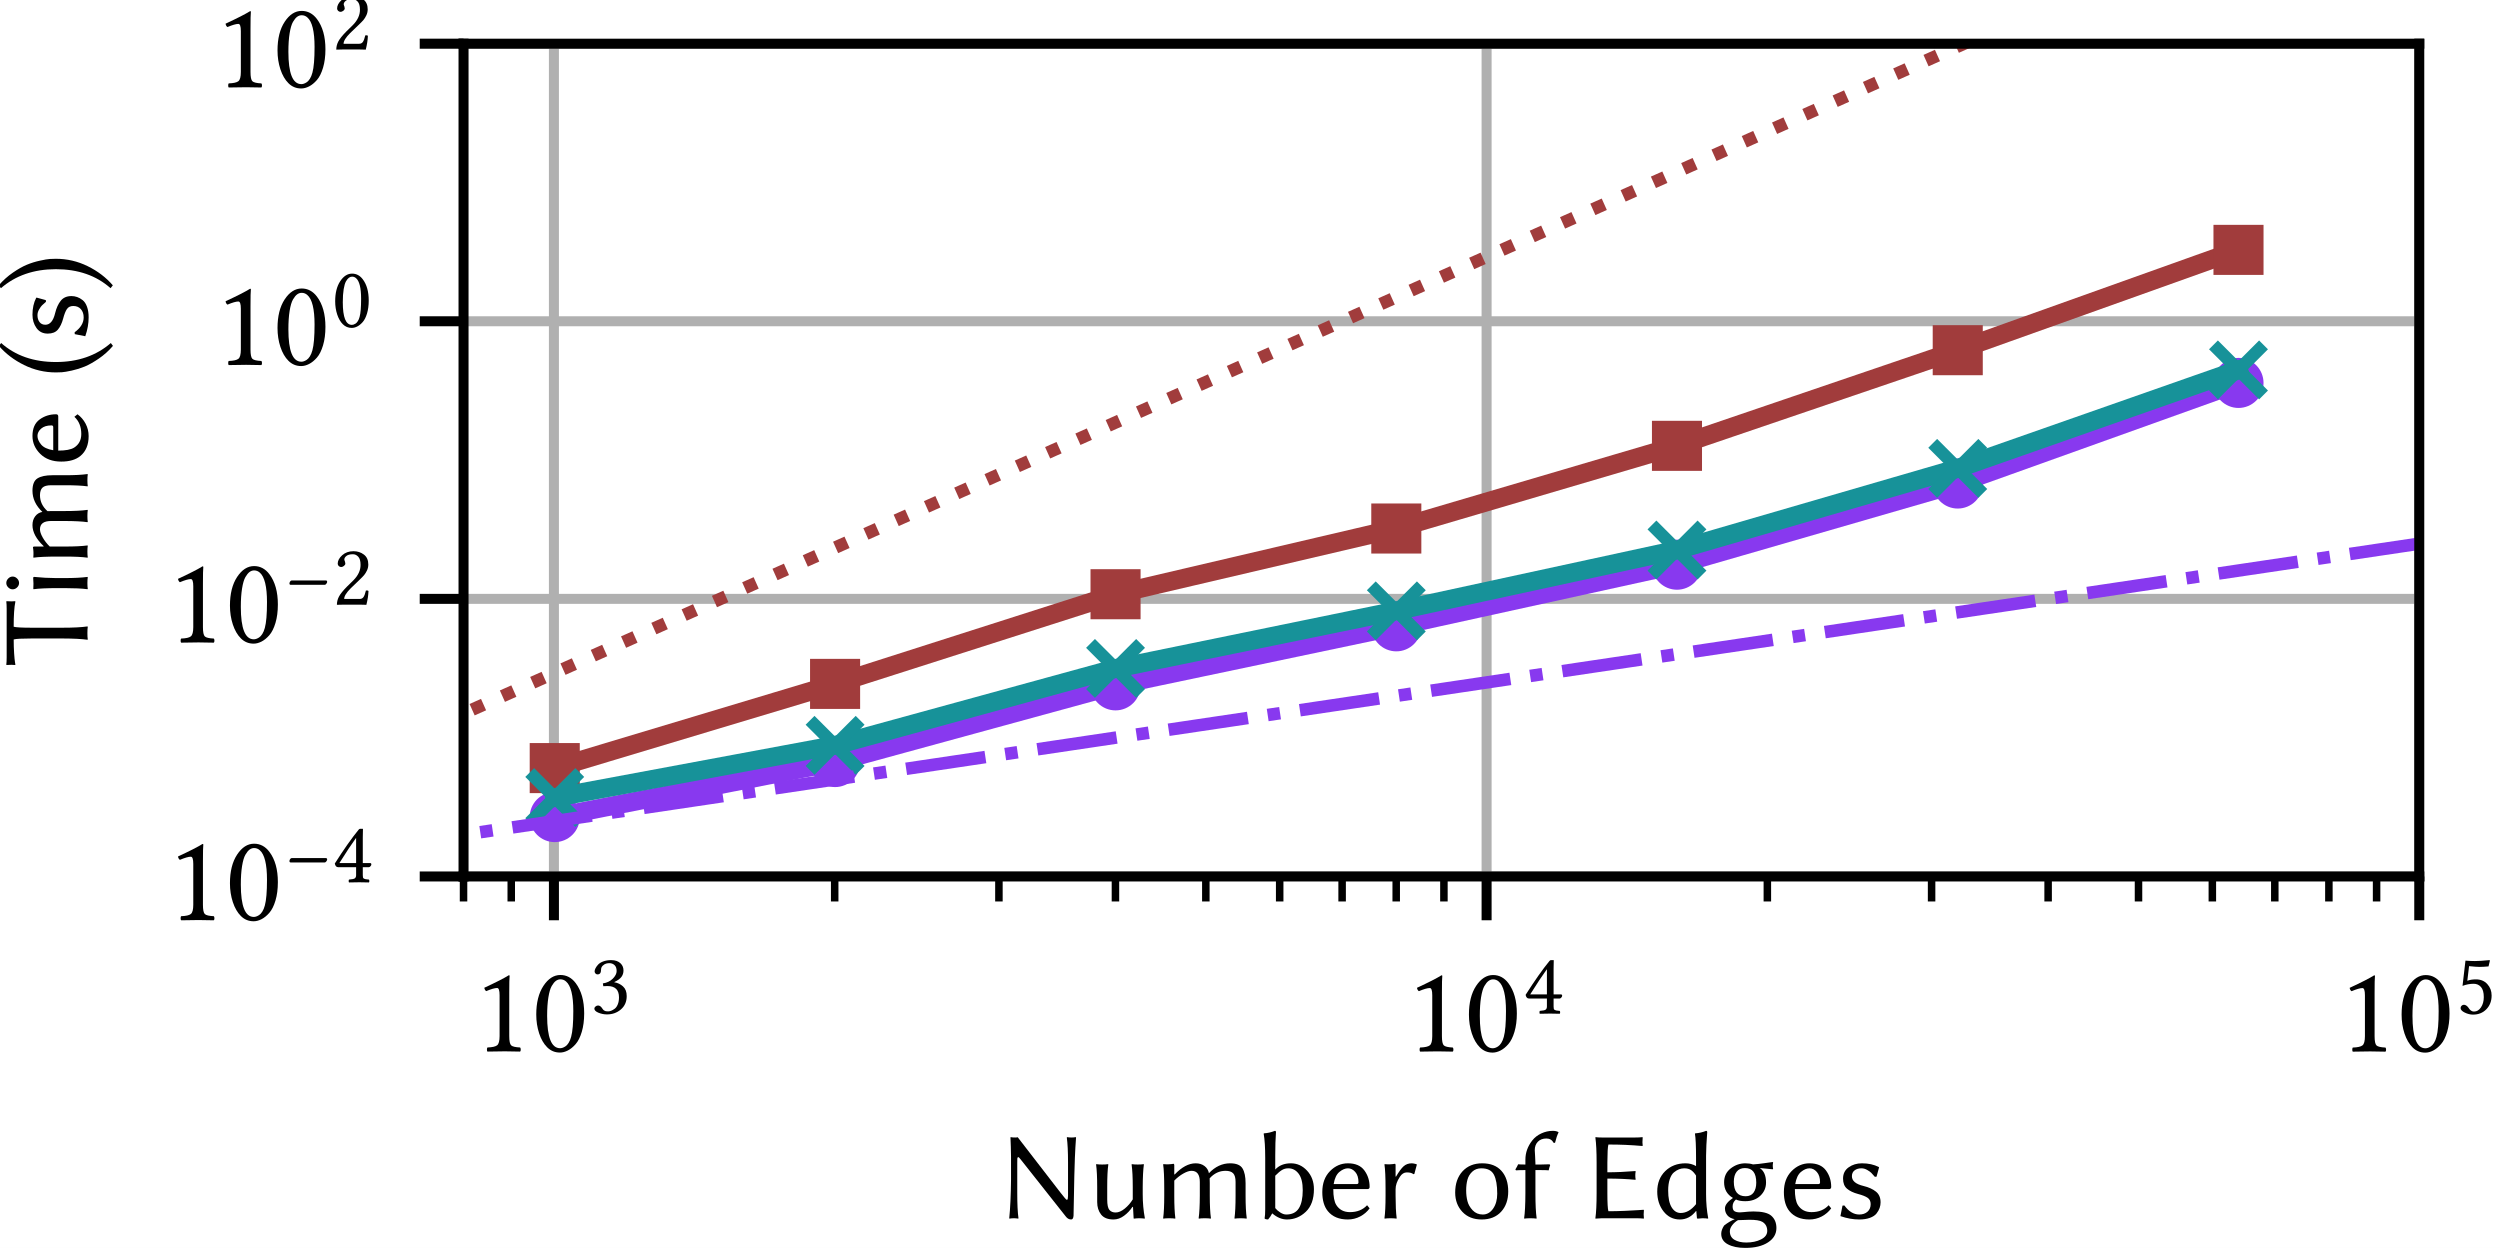
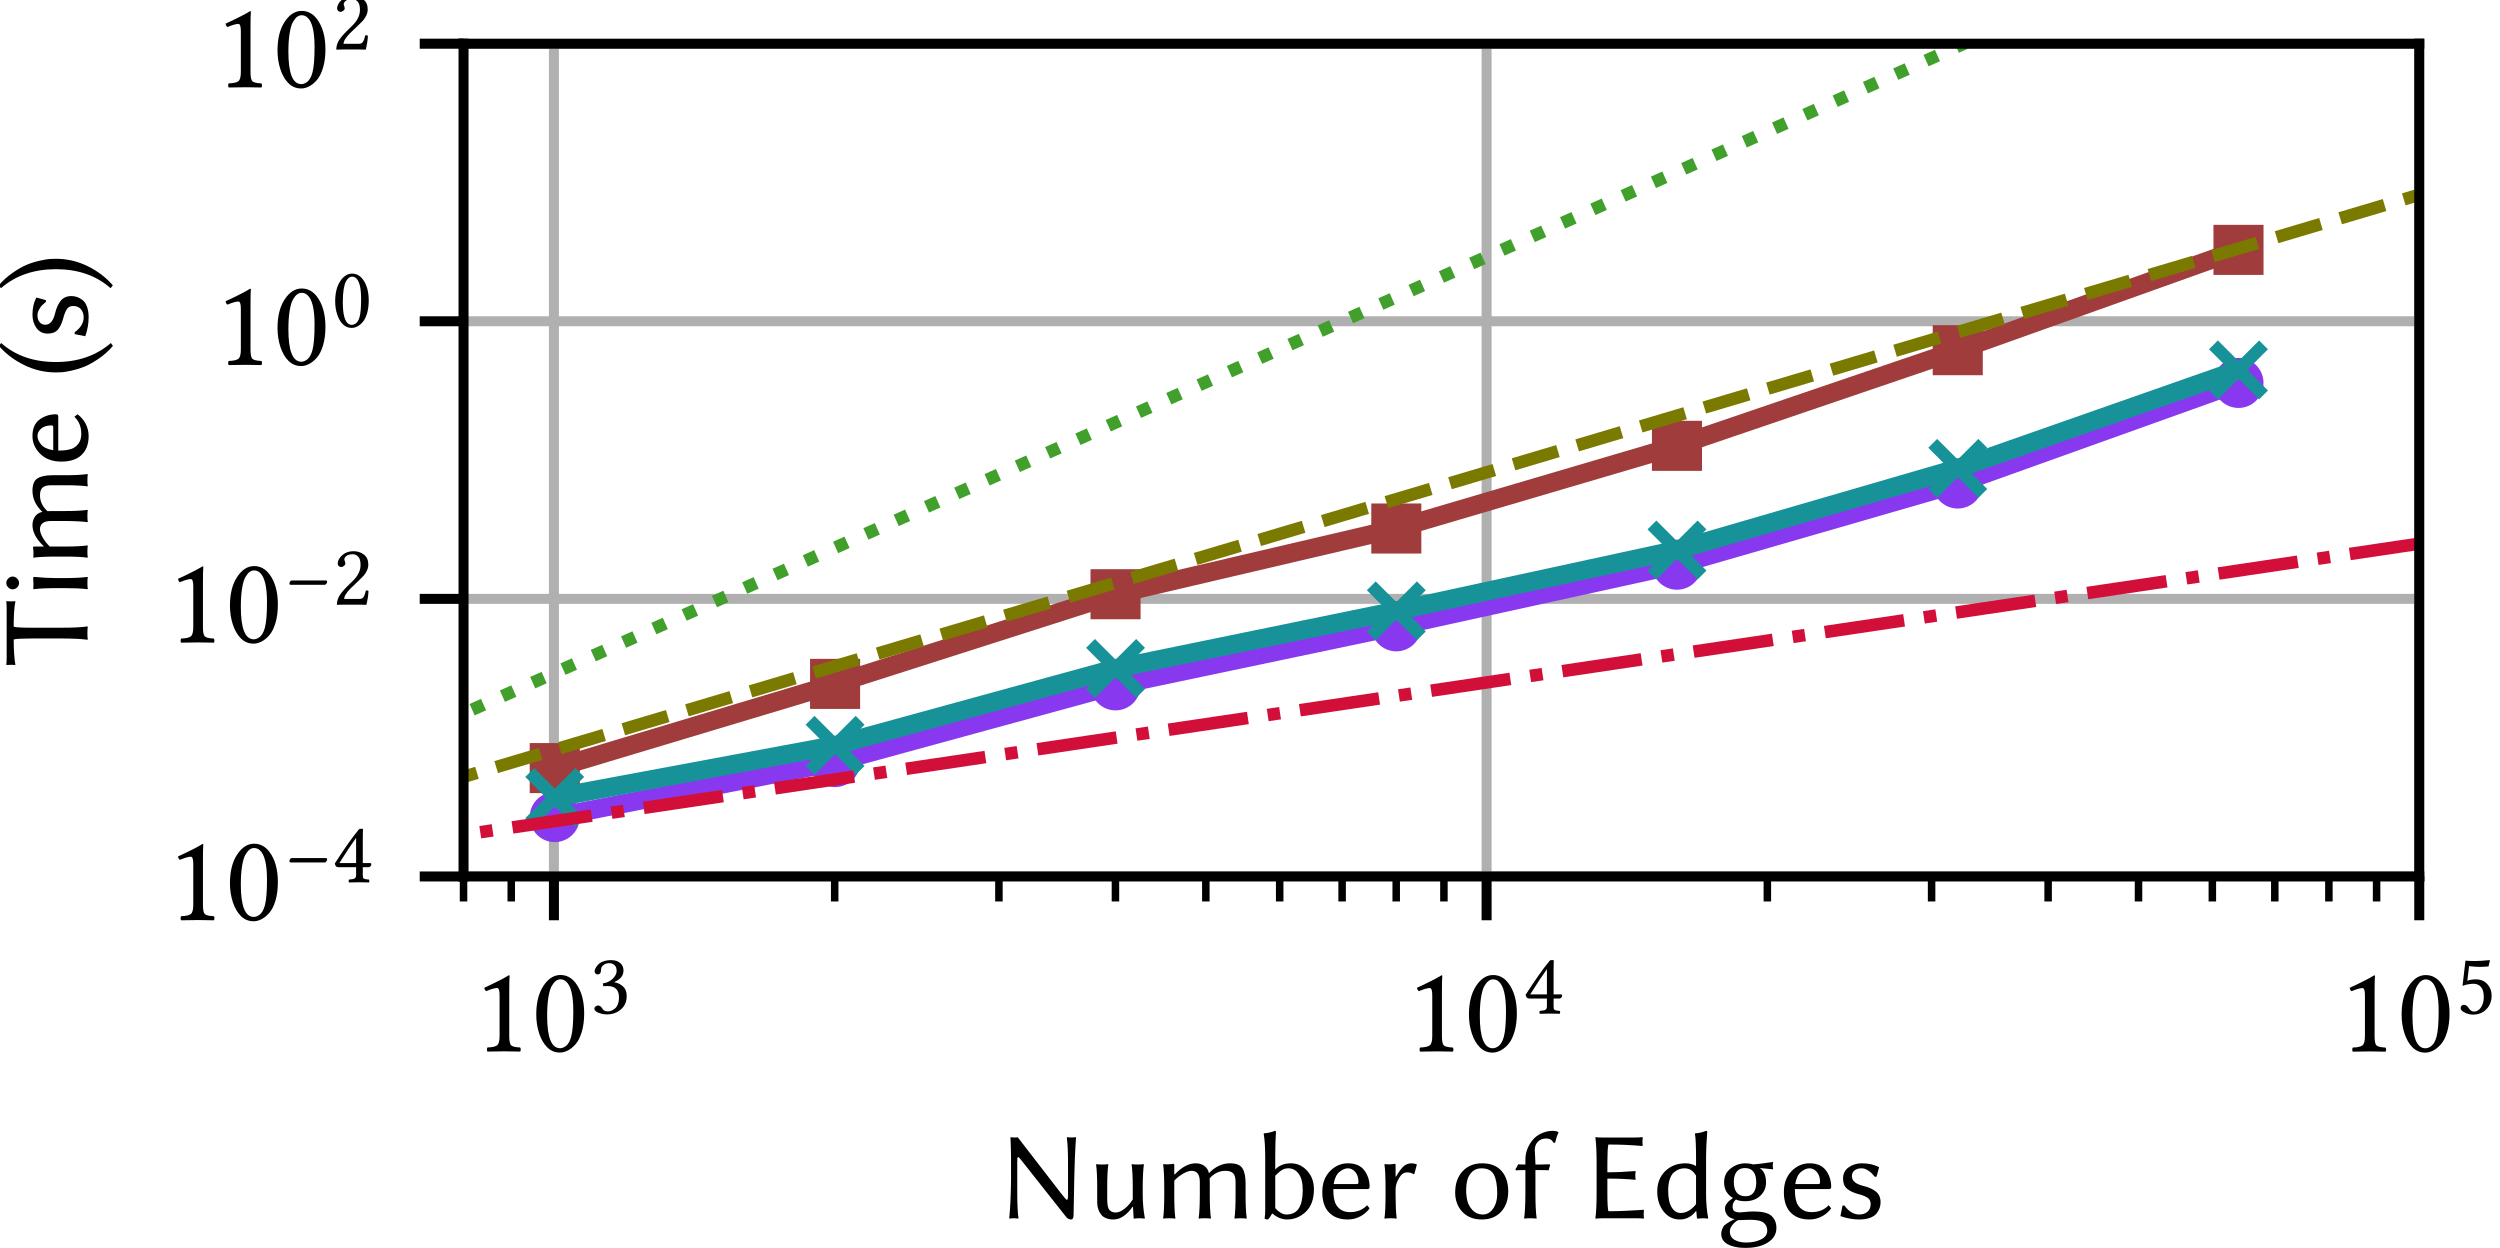
<svg xmlns="http://www.w3.org/2000/svg" xmlns:xlink="http://www.w3.org/1999/xlink" width="199.721pt" height="99.693pt" viewBox="0 0 199.721 99.693" version="1.1">
  <defs>
    <style type="text/css">*{stroke-linejoin: round; stroke-linecap: butt}</style>
  </defs>
  <g id="figure_1">
    <g id="patch_1">
      <path d="M 0 99.693  L 199.721 99.693  L 199.721 -0  L 0 -0  z " style="fill: #ffffff" />
    </g>
    <g id="axes_1">
      <g id="patch_2">
        <path d="M 37.031 70.019  L 193.271 70.019  L 193.271 3.491  L 37.031 3.491  z " style="fill: #ffffff" />
      </g>
      <g id="matplotlib.axis_1">
        <g id="xtick_1">
          <g id="line2d_1">
-             <path d="M 44.252 70.019  L 44.252 3.491  " clip-path="url(#p6efa85c8d4)" style="fill: none; stroke: #b0b0b0; stroke-width: 0.8; stroke-linecap: square" />
+             <path d="M 44.252 70.019  L 44.252 3.491  " clip-path="url(#pbf138e661d)" style="fill: none; stroke: #b0b0b0; stroke-width: 0.8; stroke-linecap: square" />
          </g>
          <g id="line2d_2">
            <defs>
-               <path id="m9a332eda7f" d="M 0 0  L 0 3.5  " style="stroke: #000000; stroke-width: 0.8" />
+               <path id="mbf36ff4383" d="M 0 0  L 0 3.5  " style="stroke: #000000; stroke-width: 0.8" />
            </defs>
            <g>
-               <use xlink:href="#m9a332eda7f" x="44.252" y="70.019" style="stroke: #000000; stroke-width: 0.8" />
+               <use xlink:href="#mbf36ff4383" x="44.252" y="70.019" style="stroke: #000000; stroke-width: 0.8" />
            </g>
          </g>
          <g id="text_1">
            <g transform="translate(37.80198 84.00222) scale(0.1 -0.1)">
              <defs>
                <path id="LinLibertine-31" d="M 1844 781  Q 1844 397 1942 305  Q 2041 213 2400 197  Q 2431 166 2431 89  Q 2431 13 2400 -13  Q 1759 0 1619 0  Q 1356 0 728 -13  Q 703 13 703 89  Q 703 166 728 197  Q 1100 209 1225 309  Q 1350 409 1350 781  L 1350 2869  Q 1350 3241 1222 3238  Q 1050 3238 666 3078  Q 588 3128 569 3250  Q 1466 3666 1825 3891  Q 1863 3891 1863 3859  Q 1844 3713 1844 3003  L 1844 781  z " transform="scale(0.015625)" />
                <path id="LinLibertine-30" d="M 1484 3681  Q 1363 3681 1255 3603  Q 1147 3525 1040 3340  Q 934 3156 870 2762  Q 806 2369 806 1813  Q 806 163 1466 159  Q 1522 159 1586 178  Q 1650 197 1737 251  Q 1825 306 1904 431  Q 1984 556 2034 744  Q 2144 1141 2144 2059  Q 2144 3256 1772 3572  Q 1650 3681 1484 3681  z M 1459 -63  Q 1078 -63 809 206  Q 547 466 398 916  Q 250 1366 250 1881  Q 250 2791 617 3347  Q 984 3903 1484 3903  Q 1953 3903 2266 3488  Q 2700 2913 2700 1941  Q 2700 1409 2578 998  Q 2456 588 2262 367  Q 2069 147 1862 42  Q 1656 -63 1459 -63  z " transform="scale(0.015625)" />
                <path id="LinLibertine-33" d="M 1375 3681  Q 1259 3681 1139 3648  Q 1019 3616 894 3497  Q 769 3378 769 3194  Q 769 2863 519 2859  Q 416 2859 358 2931  Q 300 3003 300 3078  Q 300 3175 361 3300  Q 422 3425 550 3569  Q 678 3713 931 3808  Q 1184 3903 1509 3903  Q 1963 3903 2209 3653  Q 2409 3450 2409 3147  Q 2409 2878 2259 2676  Q 2109 2475 1734 2297  L 1741 2284  Q 2100 2228 2372 1984  Q 2644 1741 2644 1275  Q 2644 666 2220 301  Q 1797 -63 1203 -63  Q 884 -63 582 60  Q 281 184 281 366  Q 281 444 367 516  Q 453 588 550 588  Q 703 588 825 422  Q 831 416 854 381  Q 878 347 887 333  Q 897 319 919 291  Q 941 263 959 250  Q 978 238 1014 214  Q 1050 191 1087 181  Q 1125 172 1176 165  Q 1228 159 1288 159  Q 1391 159 1508 204  Q 1625 250 1762 348  Q 1900 447 1990 665  Q 2081 884 2081 1184  Q 2081 2009 1241 2009  Q 1044 2009 934 1997  L 903 2203  Q 1347 2266 1628 2548  Q 1909 2831 1909 3103  Q 1909 3394 1756 3537  Q 1603 3681 1375 3681  z " transform="scale(0.015625)" />
              </defs>
              <use xlink:href="#LinLibertine-31" transform="translate(0 0.134375)" />
              <use xlink:href="#LinLibertine-30" transform="translate(46.48438 0.134375)" />
              <use xlink:href="#LinLibertine-33" transform="translate(93.72316 30.31094) scale(0.7)" />
            </g>
          </g>
        </g>
        <g id="xtick_2">
          <g id="line2d_3">
-             <path d="M 118.762 70.019  L 118.762 3.491  " clip-path="url(#p6efa85c8d4)" style="fill: none; stroke: #b0b0b0; stroke-width: 0.8; stroke-linecap: square" />
+             <path d="M 118.762 70.019  L 118.762 3.491  " clip-path="url(#pbf138e661d)" style="fill: none; stroke: #b0b0b0; stroke-width: 0.8; stroke-linecap: square" />
          </g>
          <g id="line2d_4">
            <g>
-               <use xlink:href="#m9a332eda7f" x="118.762" y="70.019" style="stroke: #000000; stroke-width: 0.8" />
+               <use xlink:href="#mbf36ff4383" x="118.762" y="70.019" style="stroke: #000000; stroke-width: 0.8" />
            </g>
          </g>
          <g id="text_2">
            <g transform="translate(112.3116 84.00222) scale(0.1 -0.1)">
              <defs>
                <path id="LinLibertine-34" d="M 1734 3244  Q 1247 2578 513 1403  L 1734 1403  L 1734 3244  z M 2753 1403  Q 2850 1403 2847 1300  Q 2847 1244 2786 1172  Q 2725 1100 2663 1100  L 2222 1100  L 2222 513  Q 2222 409 2237 348  Q 2253 288 2320 259  Q 2388 231 2425 225  Q 2463 219 2603 203  Q 2647 197 2669 197  Q 2700 166 2700 89  Q 2700 13 2669 -13  Q 2259 0 1972 0  Q 1625 0 1216 -13  Q 1191 13 1191 89  Q 1191 166 1216 197  Q 1559 222 1644 291  Q 1734 363 1734 513  L 1734 1100  L 428 1100  Q 231 1100 178 1369  Q 1169 2925 1913 3834  Q 1969 3906 2016 3903  L 2222 3903  L 2234 3891  Q 2222 3834 2222 3272  L 2222 1403  L 2753 1403  z " transform="scale(0.015625)" />
              </defs>
              <use xlink:href="#LinLibertine-31" transform="translate(0 0.101562)" />
              <use xlink:href="#LinLibertine-30" transform="translate(46.48438 0.101562)" />
              <use xlink:href="#LinLibertine-34" transform="translate(93.72316 30.27812) scale(0.7)" />
            </g>
          </g>
        </g>
        <g id="xtick_3">
          <g id="line2d_5">
-             <path d="M 193.271 70.019  L 193.271 3.491  " clip-path="url(#p6efa85c8d4)" style="fill: none; stroke: #b0b0b0; stroke-width: 0.8; stroke-linecap: square" />
+             <path d="M 193.271 70.019  L 193.271 3.491  " clip-path="url(#pbf138e661d)" style="fill: none; stroke: #b0b0b0; stroke-width: 0.8; stroke-linecap: square" />
          </g>
          <g id="line2d_6">
            <g>
-               <use xlink:href="#m9a332eda7f" x="193.271" y="70.019" style="stroke: #000000; stroke-width: 0.8" />
+               <use xlink:href="#mbf36ff4383" x="193.271" y="70.019" style="stroke: #000000; stroke-width: 0.8" />
            </g>
          </g>
          <g id="text_3">
            <g transform="translate(186.8212 84.00222) scale(0.1 -0.1)">
              <defs>
                <path id="LinLibertine-35" d="M 2041 1209  Q 2041 1709 1836 1945  Q 1631 2181 1300 2181  Q 897 2181 488 2028  L 703 3872  Q 1075 3841 1394 3841  Q 1778 3841 2444 3909  L 2491 3884  L 2388 3450  Q 1997 3413 1716 3413  Q 1497 3413 966 3469  L 838 2400  Q 1100 2503 1466 2503  Q 1984 2503 2298 2158  Q 2613 1813 2613 1325  Q 2613 716 2231 322  Q 1850 -72 1253 -72  Q 959 -72 653 76  Q 347 225 347 409  Q 347 506 420 576  Q 494 647 588 647  Q 759 647 916 441  Q 922 428 953 387  Q 984 347 998 326  Q 1013 306 1044 275  Q 1075 244 1100 228  Q 1125 213 1164 189  Q 1203 166 1245 159  Q 1288 153 1338 153  Q 1631 153 1836 458  Q 2041 763 2041 1209  z " transform="scale(0.015625)" />
              </defs>
              <use xlink:href="#LinLibertine-31" transform="translate(0 0.06875)" />
              <use xlink:href="#LinLibertine-30" transform="translate(46.48438 0.06875)" />
              <use xlink:href="#LinLibertine-35" transform="translate(93.72316 30.24531) scale(0.7)" />
            </g>
          </g>
        </g>
        <g id="xtick_4">
          <g id="line2d_7">
            <defs>
-               <path id="ma0ff6c0299" d="M 0 0  L 0 2  " style="stroke: #000000; stroke-width: 0.6" />
+               <path id="me24e969725" d="M 0 0  L 0 2  " style="stroke: #000000; stroke-width: 0.6" />
            </defs>
            <g>
-               <use xlink:href="#ma0ff6c0299" x="37.031" y="70.019" style="stroke: #000000; stroke-width: 0.6" />
+               <use xlink:href="#me24e969725" x="37.031" y="70.019" style="stroke: #000000; stroke-width: 0.6" />
            </g>
          </g>
        </g>
        <g id="xtick_5">
          <g id="line2d_8">
            <g>
-               <use xlink:href="#ma0ff6c0299" x="40.843" y="70.019" style="stroke: #000000; stroke-width: 0.6" />
+               <use xlink:href="#me24e969725" x="40.843" y="70.019" style="stroke: #000000; stroke-width: 0.6" />
            </g>
          </g>
        </g>
        <g id="xtick_6">
          <g id="line2d_9">
            <g>
-               <use xlink:href="#ma0ff6c0299" x="66.682" y="70.019" style="stroke: #000000; stroke-width: 0.6" />
+               <use xlink:href="#me24e969725" x="66.682" y="70.019" style="stroke: #000000; stroke-width: 0.6" />
            </g>
          </g>
        </g>
        <g id="xtick_7">
          <g id="line2d_10">
            <g>
-               <use xlink:href="#ma0ff6c0299" x="79.802" y="70.019" style="stroke: #000000; stroke-width: 0.6" />
+               <use xlink:href="#me24e969725" x="79.802" y="70.019" style="stroke: #000000; stroke-width: 0.6" />
            </g>
          </g>
        </g>
        <g id="xtick_8">
          <g id="line2d_11">
            <g>
-               <use xlink:href="#ma0ff6c0299" x="89.111" y="70.019" style="stroke: #000000; stroke-width: 0.6" />
+               <use xlink:href="#me24e969725" x="89.111" y="70.019" style="stroke: #000000; stroke-width: 0.6" />
            </g>
          </g>
        </g>
        <g id="xtick_9">
          <g id="line2d_12">
            <g>
-               <use xlink:href="#ma0ff6c0299" x="96.332" y="70.019" style="stroke: #000000; stroke-width: 0.6" />
+               <use xlink:href="#me24e969725" x="96.332" y="70.019" style="stroke: #000000; stroke-width: 0.6" />
            </g>
          </g>
        </g>
        <g id="xtick_10">
          <g id="line2d_13">
            <g>
-               <use xlink:href="#ma0ff6c0299" x="102.232" y="70.019" style="stroke: #000000; stroke-width: 0.6" />
+               <use xlink:href="#me24e969725" x="102.232" y="70.019" style="stroke: #000000; stroke-width: 0.6" />
            </g>
          </g>
        </g>
        <g id="xtick_11">
          <g id="line2d_14">
            <g>
-               <use xlink:href="#ma0ff6c0299" x="107.22" y="70.019" style="stroke: #000000; stroke-width: 0.6" />
+               <use xlink:href="#me24e969725" x="107.22" y="70.019" style="stroke: #000000; stroke-width: 0.6" />
            </g>
          </g>
        </g>
        <g id="xtick_12">
          <g id="line2d_15">
            <g>
-               <use xlink:href="#ma0ff6c0299" x="111.541" y="70.019" style="stroke: #000000; stroke-width: 0.6" />
+               <use xlink:href="#me24e969725" x="111.541" y="70.019" style="stroke: #000000; stroke-width: 0.6" />
            </g>
          </g>
        </g>
        <g id="xtick_13">
          <g id="line2d_16">
            <g>
-               <use xlink:href="#ma0ff6c0299" x="115.352" y="70.019" style="stroke: #000000; stroke-width: 0.6" />
+               <use xlink:href="#me24e969725" x="115.352" y="70.019" style="stroke: #000000; stroke-width: 0.6" />
            </g>
          </g>
        </g>
        <g id="xtick_14">
          <g id="line2d_17">
            <g>
-               <use xlink:href="#ma0ff6c0299" x="141.191" y="70.019" style="stroke: #000000; stroke-width: 0.6" />
+               <use xlink:href="#me24e969725" x="141.191" y="70.019" style="stroke: #000000; stroke-width: 0.6" />
            </g>
          </g>
        </g>
        <g id="xtick_15">
          <g id="line2d_18">
            <g>
-               <use xlink:href="#ma0ff6c0299" x="154.312" y="70.019" style="stroke: #000000; stroke-width: 0.6" />
+               <use xlink:href="#me24e969725" x="154.312" y="70.019" style="stroke: #000000; stroke-width: 0.6" />
            </g>
          </g>
        </g>
        <g id="xtick_16">
          <g id="line2d_19">
            <g>
-               <use xlink:href="#ma0ff6c0299" x="163.621" y="70.019" style="stroke: #000000; stroke-width: 0.6" />
+               <use xlink:href="#me24e969725" x="163.621" y="70.019" style="stroke: #000000; stroke-width: 0.6" />
            </g>
          </g>
        </g>
        <g id="xtick_17">
          <g id="line2d_20">
            <g>
-               <use xlink:href="#ma0ff6c0299" x="170.842" y="70.019" style="stroke: #000000; stroke-width: 0.6" />
+               <use xlink:href="#me24e969725" x="170.842" y="70.019" style="stroke: #000000; stroke-width: 0.6" />
            </g>
          </g>
        </g>
        <g id="xtick_18">
          <g id="line2d_21">
            <g>
-               <use xlink:href="#ma0ff6c0299" x="176.741" y="70.019" style="stroke: #000000; stroke-width: 0.6" />
+               <use xlink:href="#me24e969725" x="176.741" y="70.019" style="stroke: #000000; stroke-width: 0.6" />
            </g>
          </g>
        </g>
        <g id="xtick_19">
          <g id="line2d_22">
            <g>
-               <use xlink:href="#ma0ff6c0299" x="181.73" y="70.019" style="stroke: #000000; stroke-width: 0.6" />
+               <use xlink:href="#me24e969725" x="181.73" y="70.019" style="stroke: #000000; stroke-width: 0.6" />
            </g>
          </g>
        </g>
        <g id="xtick_20">
          <g id="line2d_23">
            <g>
-               <use xlink:href="#ma0ff6c0299" x="186.051" y="70.019" style="stroke: #000000; stroke-width: 0.6" />
+               <use xlink:href="#me24e969725" x="186.051" y="70.019" style="stroke: #000000; stroke-width: 0.6" />
            </g>
          </g>
        </g>
        <g id="xtick_21">
          <g id="line2d_24">
            <g>
-               <use xlink:href="#ma0ff6c0299" x="189.862" y="70.019" style="stroke: #000000; stroke-width: 0.6" />
+               <use xlink:href="#me24e969725" x="189.862" y="70.019" style="stroke: #000000; stroke-width: 0.6" />
            </g>
          </g>
        </g>
        <g id="text_4">
          <g transform="translate(79.645 97.32409) scale(0.1 -0.1)">
            <defs>
              <path id="LinBiolinum-4e" d="M 691 4128  L 703 4147  Q 753 4128 972 4128  Q 972 4128 1063 4141  L 3256 1300  Q 3513 969 3559 947  Q 3606 925 3622 1006  Q 3631 1053 3634 1141  L 3634 2847  Q 3634 3672 3572 4128  L 3584 4147  Q 3700 4128 3808 4128  Q 3916 4128 4031 4147  L 4044 4128  Q 4006 3628 3984 3081  Q 3963 2534 3956 2173  Q 3950 1813 3936 1147  Q 3922 481 3916 134  Q 3903 -63 3794 -63  Q 3634 -63 3519 91  L 1288 2913  Q 1191 3041 1145 3089  Q 1100 3138 1072 3120  Q 1044 3103 1041 3039  Q 1038 2975 1038 2809  L 1038 1281  Q 1038 456 1100 0  L 1088 -19  Q 972 0 864 0  Q 756 0 641 -19  L 628 0  Q 706 744 720 1991  Q 734 3238 691 4128  z " transform="scale(0.015625)" />
              <path id="LinBiolinum-75" d="M 2338 588  Q 2159 313 1901 125  Q 1644 -63 1369 -63  Q 928 -63 729 192  Q 531 447 531 825  L 531 1594  Q 531 2338 475 2747  L 488 2766  Q 603 2747 787 2747  Q 972 2747 1088 2766  L 1100 2747  Q 1044 2363 1044 1594  L 1044 959  Q 1044 556 1156 425  Q 1269 294 1472 294  Q 1697 294 1942 495  Q 2188 697 2350 966  L 2350 1594  Q 2350 2322 2291 2747  L 2303 2766  Q 2419 2747 2605 2747  Q 2791 2747 2906 2766  L 2919 2747  Q 2863 2363 2859 1594  L 2859 1228  Q 2859 581 2969 0  L 2956 -19  Q 2828 0 2672 0  Q 2566 0 2419 -19  Q 2394 -19 2394 0  L 2363 569  L 2338 588  z " transform="scale(0.015625)" />
              <path id="LinBiolinum-6d" d="M 1038 2253  L 1056 2234  Q 1600 2809 2131 2809  Q 2400 2809 2583 2671  Q 2766 2534 2809 2303  Q 3291 2809 3891 2809  Q 4366 2809 4525 2550  Q 4684 2291 4684 1791  L 4684 1153  Q 4684 409 4744 0  L 4728 -19  Q 4613 0 4428 0  Q 4244 0 4128 -19  L 4116 0  Q 4172 391 4172 1153  L 4172 1856  Q 4172 2169 4050 2297  Q 3928 2425 3659 2425  Q 3191 2425 2847 2041  Q 2853 1963 2853 1797  L 2853 1153  Q 2853 409 2913 0  L 2900 -19  Q 2784 0 2598 0  Q 2413 0 2297 -19  L 2284 0  Q 2341 391 2344 1153  L 2344 1856  Q 2344 2425 1919 2425  Q 1747 2425 1503 2287  Q 1259 2150 1038 1925  L 1038 1153  Q 1038 409 1094 0  L 1081 -19  Q 966 0 780 0  Q 594 0 481 -19  L 469 0  Q 525 391 525 1153  L 525 1503  Q 525 2388 469 2747  L 481 2766  Q 763 2741 997 2784  Q 1034 2784 1038 2719  L 1038 2253  z " transform="scale(0.015625)" />
              <path id="LinBiolinum-62" d="M 1038 519  Q 1141 391 1300 291  Q 1459 191 1600 191  Q 2041 191 2242 505  Q 2444 819 2444 1434  Q 2444 1997 2236 2275  Q 2028 2553 1709 2553  Q 1525 2553 1383 2467  Q 1241 2381 1038 2175  L 1038 519  z M 1038 3200  L 1038 2491  Q 1331 2809 1838 2809  Q 2319 2809 2667 2431  Q 3016 2053 3016 1484  Q 3016 728 2602 332  Q 2188 -63 1638 -63  Q 1247 -63 884 250  Q 781 59 672 -63  Q 544 -63 494 -13  Q 525 153 525 469  L 525 3084  Q 525 3891 447 4319  L 459 4341  Q 747 4359 1019 4469  Q 1075 4469 1075 4403  Q 1038 3903 1038 3200  z " transform="scale(0.015625)" />
              <path id="LinBiolinum-65" d="M 800 1747  L 1978 1747  Q 2069 1747 2069 1838  Q 2069 2178 1905 2365  Q 1741 2553 1530 2553  Q 1319 2553 1095 2370  Q 872 2188 800 1747  z M 2509 666  L 2638 506  Q 2453 250 2158 93  Q 1863 -63 1522 -63  Q 856 -63 506 359  Q 219 706 219 1338  Q 219 2009 612 2409  Q 1006 2809 1528 2809  Q 2103 2809 2370 2445  Q 2638 2081 2638 1600  Q 2638 1491 2522 1491  L 781 1491  Q 781 922 934 678  Q 1166 313 1631 313  Q 2184 313 2509 666  z " transform="scale(0.015625)" />
              <path id="LinBiolinum-72" d="M 1069 2138  L 1088 2125  Q 1313 2509 1481 2659  Q 1650 2809 1900 2809  Q 1978 2809 2131 2766  L 2156 2741  L 2028 2266  L 1978 2253  Q 1881 2344 1644 2344  Q 1431 2344 1288 2119  Q 1069 1788 1069 1484  L 1069 1153  Q 1069 438 1125 0  L 1113 -19  Q 997 0 812 0  Q 628 0 513 -19  L 500 0  Q 556 397 556 1153  L 556 1503  Q 556 2388 500 2747  L 513 2766  Q 794 2741 1031 2784  Q 1069 2784 1069 2719  L 1069 2138  z " transform="scale(0.015625)" />
              <path id="LinBiolinum-20" transform="scale(0.015625)" />
              <path id="LinBiolinum-6f" d="M 244 1313  Q 244 1991 620 2400  Q 997 2809 1625 2809  Q 2266 2809 2611 2421  Q 2956 2034 2956 1369  Q 2956 728 2592 332  Q 2228 -63 1600 -63  Q 978 -63 611 328  Q 244 719 244 1313  z M 1581 2553  Q 1300 2553 1117 2381  Q 934 2209 870 1968  Q 806 1728 806 1422  Q 806 1134 870 878  Q 934 622 1139 406  Q 1344 191 1656 191  Q 1975 191 2184 492  Q 2394 794 2394 1253  Q 2394 1900 2225 2226  Q 2056 2553 1581 2553  z " transform="scale(0.015625)" />
              <path id="LinBiolinum-66" d="M 634 2747  L 634 2994  Q 634 3531 984 3975  Q 1163 4206 1448 4337  Q 1734 4469 2034 4469  Q 2219 4469 2322 4403  L 2328 4384  Q 2231 4194 2150 3859  L 2081 3853  Q 1959 4078 1709 4078  Q 1434 4078 1273 3914  Q 1113 3750 1113 3481  Q 1113 3438 1130 3184  Q 1147 2931 1147 2803  L 1147 2747  L 1422 2747  Q 1600 2747 1869 2759  L 1900 2713  Q 1850 2584 1825 2450  Q 1697 2463 1363 2463  L 1147 2463  L 1147 1275  Q 1147 431 1209 0  L 1197 -19  Q 1081 0 889 0  Q 697 0 581 -19  L 569 0  Q 631 403 634 1275  L 634 2463  L 628 2463  Q 334 2463 153 2450  L 122 2497  Q 213 2638 263 2759  Q 359 2747 634 2747  z " transform="scale(0.015625)" />
              <path id="LinBiolinum-45" d="M 1216 1281  Q 1216 531 1269 359  Q 1653 359 2103 378  Q 2553 397 2813 416  L 3072 434  L 3084 409  Q 3072 306 3072 197  Q 3072 178 3084 0  L 3072 -19  Q 2919 0 2688 0  L 941 0  L 609 -19  L 603 0  Q 666 434 666 1281  L 666 2847  Q 666 3672 603 4128  L 616 4147  Q 725 4128 941 4128  L 2625 4128  Q 2856 4128 3009 4147  L 3022 4128  Q 3009 3950 3009 3886  Q 3009 3822 3022 3719  L 3009 3694  Q 2125 3772 1269 3769  Q 1219 3597 1216 2847  L 1216 2350  Q 1888 2350 2644 2413  L 2663 2394  Q 2644 2303 2644 2189  Q 2644 2075 2663 1984  L 2644 1966  Q 2009 2028 1216 2028  L 1216 1281  z " transform="scale(0.015625)" />
              <path id="LinBiolinum-64" d="M 2309 722  L 2309 2181  Q 2188 2372 2053 2462  Q 1919 2553 1703 2553  Q 1569 2553 1441 2504  Q 1313 2456 1178 2345  Q 1044 2234 964 1993  Q 884 1753 884 1416  Q 884 847 1062 558  Q 1241 269 1522 269  Q 1950 269 2309 722  z M 2309 372  Q 1969 -63 1484 -63  Q 972 -63 648 350  Q 325 763 325 1363  Q 325 2009 733 2409  Q 1141 2809 1772 2809  Q 2059 2809 2309 2669  L 2309 3084  Q 2309 4000 2253 4319  L 2266 4341  Q 2553 4359 2822 4469  Q 2878 4469 2881 4403  Q 2825 3694 2822 3200  L 2822 1228  Q 2822 581 2931 0  L 2919 -19  Q 2791 0 2634 0  Q 2559 0 2413 -19  Q 2356 -19 2356 0  L 2322 372  L 2309 372  z " transform="scale(0.015625)" />
              <path id="LinBiolinum-67" d="M 647 -666  Q 647 -966 886 -1103  Q 1125 -1241 1484 -1241  Q 1925 -1241 2242 -1081  Q 2559 -922 2559 -647  Q 2559 -334 2309 -184  Q 2125 -75 1631 -78  Q 1600 -78 1386 -87  Q 1172 -97 1063 -97  Q 891 -194 769 -353  Q 647 -513 647 -666  z M 2497 1825  Q 2497 1428 2205 1150  Q 1913 872 1434 872  Q 1128 872 959 959  Q 788 813 788 603  Q 788 419 886 359  Q 984 300 1159 300  Q 1166 300 1344 313  Q 1588 344 1856 347  Q 2509 347 2759 134  Q 3028 -97 3028 -500  Q 3028 -953 2598 -1234  Q 2169 -1516 1434 -1516  Q 891 -1516 548 -1334  Q 206 -1153 206 -794  Q 206 -597 353 -372  Q 634 -153 897 -47  Q 650 -3 523 147  Q 397 297 397 506  Q 397 756 806 1038  Q 353 1300 353 1838  Q 353 2284 689 2546  Q 1025 2809 1441 2809  Q 1656 2809 1831 2753  Q 2103 2769 2422 2817  Q 2741 2866 2841 2875  L 2859 2853  Q 2841 2763 2841 2688  Q 2841 2613 2859 2522  L 2841 2503  Q 2244 2566 2175 2569  Q 2497 2356 2497 1825  z M 1997 1819  Q 1997 2569 1416 2566  Q 1141 2566 995 2380  Q 850 2194 850 1869  Q 850 1125 1453 1125  Q 1728 1125 1862 1315  Q 1997 1506 1997 1819  z " transform="scale(0.015625)" />
              <path id="LinBiolinum-73" d="M 319 647  L 416 653  Q 747 194 1172 191  Q 1434 191 1596 333  Q 1759 475 1759 722  Q 1759 941 1603 1047  Q 1447 1153 1113 1241  Q 753 1338 550 1511  Q 347 1684 347 2028  Q 347 2400 634 2604  Q 922 2809 1313 2809  Q 1806 2809 2175 2619  L 2188 2597  L 2059 2125  L 1972 2119  Q 1850 2259 1792 2320  Q 1734 2381 1587 2467  Q 1441 2553 1288 2553  Q 1075 2553 937 2448  Q 800 2344 800 2150  Q 800 1791 1394 1650  Q 1791 1553 2028 1362  Q 2266 1172 2266 813  Q 2266 666 2217 525  Q 2169 384 2058 243  Q 1947 103 1719 20  Q 1491 -63 1178 -63  Q 703 -63 213 109  L 319 647  z " transform="scale(0.015625)" />
            </defs>
            <use xlink:href="#LinBiolinum-4e" />
            <use xlink:href="#LinBiolinum-75" transform="translate(71.77734 0)" />
            <use xlink:href="#LinBiolinum-6d" transform="translate(125.4395 0)" />
            <use xlink:href="#LinBiolinum-62" transform="translate(206.1035 0)" />
            <use xlink:href="#LinBiolinum-65" transform="translate(256.4941 0)" />
            <use xlink:href="#LinBiolinum-72" transform="translate(301.7578 0)" />
            <use xlink:href="#LinBiolinum-20" transform="translate(337.2559 0)" />
            <use xlink:href="#LinBiolinum-6f" transform="translate(362.2559 0)" />
            <use xlink:href="#LinBiolinum-66" transform="translate(412.2559 0)" />
            <use xlink:href="#LinBiolinum-20" transform="translate(443.6523 0)" />
            <use xlink:href="#LinBiolinum-45" transform="translate(468.6523 0)" />
            <use xlink:href="#LinBiolinum-64" transform="translate(522.4121 0)" />
            <use xlink:href="#LinBiolinum-67" transform="translate(575.3906 0)" />
            <use xlink:href="#LinBiolinum-65" transform="translate(625.2441 0)" />
            <use xlink:href="#LinBiolinum-73" transform="translate(670.5078 0)" />
          </g>
        </g>
      </g>
      <g id="matplotlib.axis_2">
        <g id="ytick_1">
          <g id="line2d_25">
-             <path d="M 37.031 70.019  L 193.271 70.019  " clip-path="url(#p6efa85c8d4)" style="fill: none; stroke: #b0b0b0; stroke-width: 0.8; stroke-linecap: square" />
+             <path d="M 37.031 70.019  L 193.271 70.019  " clip-path="url(#pbf138e661d)" style="fill: none; stroke: #b0b0b0; stroke-width: 0.8; stroke-linecap: square" />
          </g>
          <g id="line2d_26">
            <defs>
-               <path id="m05ed45eef6" d="M 0 0  L -3.5 0  " style="stroke: #000000; stroke-width: 0.8" />
+               <path id="m4273c38c36" d="M 0 0  L -3.5 0  " style="stroke: #000000; stroke-width: 0.8" />
            </defs>
            <g>
-               <use xlink:href="#m05ed45eef6" x="37.031" y="70.019" style="stroke: #000000; stroke-width: 0.8" />
+               <use xlink:href="#m4273c38c36" x="37.031" y="70.019" style="stroke: #000000; stroke-width: 0.8" />
            </g>
          </g>
          <g id="text_5">
            <g transform="translate(13.33125 73.51081) scale(0.1 -0.1)">
              <defs>
                <path id="LinLibertine-2212" d="M 2963 1447  L 481 1447  Q 384 1447 384 1550  Q 384 1622 436 1694  Q 488 1766 544 1766  L 3047 1766  Q 3138 1766 3138 1656  Q 3138 1606 3078 1526  Q 3019 1447 2963 1447  z " transform="scale(0.015625)" />
              </defs>
              <use xlink:href="#LinLibertine-31" transform="translate(0 0.101562)" />
              <use xlink:href="#LinLibertine-30" transform="translate(46.48438 0.101562)" />
              <use xlink:href="#LinLibertine-2212" transform="translate(93.72316 30.27812) scale(0.7)" />
              <use xlink:href="#LinLibertine-34" transform="translate(132.2095 30.27812) scale(0.7)" />
            </g>
          </g>
        </g>
        <g id="ytick_2">
          <g id="line2d_27">
-             <path d="M 37.031 47.843  L 193.271 47.843  " clip-path="url(#p6efa85c8d4)" style="fill: none; stroke: #b0b0b0; stroke-width: 0.8; stroke-linecap: square" />
+             <path d="M 37.031 47.843  L 193.271 47.843  " clip-path="url(#pbf138e661d)" style="fill: none; stroke: #b0b0b0; stroke-width: 0.8; stroke-linecap: square" />
          </g>
          <g id="line2d_28">
            <g>
-               <use xlink:href="#m05ed45eef6" x="37.031" y="47.843" style="stroke: #000000; stroke-width: 0.8" />
+               <use xlink:href="#m4273c38c36" x="37.031" y="47.843" style="stroke: #000000; stroke-width: 0.8" />
            </g>
          </g>
          <g id="text_6">
            <g transform="translate(13.33125 51.33481) scale(0.1 -0.1)">
              <defs>
                <path id="LinLibertine-32" d="M 391 2994  Q 391 3313 717 3608  Q 1044 3903 1544 3903  Q 1978 3903 2301 3658  Q 2625 3413 2625 2931  Q 2625 2700 2528 2495  Q 2431 2291 2320 2159  Q 2209 2028 1984 1813  L 1338 1191  Q 863 716 863 416  L 2003 416  Q 2175 416 2272 550  Q 2369 684 2450 1031  Q 2572 1056 2638 997  Q 2625 550 2484 -13  Q 2191 0 1984 0  L 863 0  L 331 -13  Q 331 294 476 578  Q 622 863 1063 1313  L 1538 1778  Q 2063 2309 2059 2906  Q 2059 3322 1890 3501  Q 1722 3681 1503 3681  Q 1184 3681 1028 3559  Q 872 3438 872 3291  Q 872 3259 897 3201  Q 922 3144 922 3138  Q 947 3047 947 3003  Q 947 2906 842 2826  Q 738 2747 647 2747  Q 544 2747 467 2819  Q 391 2891 391 2994  z " transform="scale(0.015625)" />
              </defs>
              <use xlink:href="#LinLibertine-31" transform="translate(0 0.134375)" />
              <use xlink:href="#LinLibertine-30" transform="translate(46.48438 0.134375)" />
              <use xlink:href="#LinLibertine-2212" transform="translate(93.72316 30.31094) scale(0.7)" />
              <use xlink:href="#LinLibertine-32" transform="translate(132.2095 30.31094) scale(0.7)" />
            </g>
          </g>
        </g>
        <g id="ytick_3">
          <g id="line2d_29">
-             <path d="M 37.031 25.667  L 193.271 25.667  " clip-path="url(#p6efa85c8d4)" style="fill: none; stroke: #b0b0b0; stroke-width: 0.8; stroke-linecap: square" />
+             <path d="M 37.031 25.667  L 193.271 25.667  " clip-path="url(#pbf138e661d)" style="fill: none; stroke: #b0b0b0; stroke-width: 0.8; stroke-linecap: square" />
          </g>
          <g id="line2d_30">
            <g>
-               <use xlink:href="#m05ed45eef6" x="37.031" y="25.667" style="stroke: #000000; stroke-width: 0.8" />
+               <use xlink:href="#m4273c38c36" x="37.031" y="25.667" style="stroke: #000000; stroke-width: 0.8" />
            </g>
          </g>
          <g id="text_7">
            <g transform="translate(17.13125 29.15881) scale(0.1 -0.1)">
              <use xlink:href="#LinLibertine-31" transform="translate(0 0.134375)" />
              <use xlink:href="#LinLibertine-30" transform="translate(46.48438 0.134375)" />
              <use xlink:href="#LinLibertine-30" transform="translate(93.72316 30.31094) scale(0.7)" />
            </g>
          </g>
        </g>
        <g id="ytick_4">
          <g id="line2d_31">
-             <path d="M 37.031 3.491  L 193.271 3.491  " clip-path="url(#p6efa85c8d4)" style="fill: none; stroke: #b0b0b0; stroke-width: 0.8; stroke-linecap: square" />
+             <path d="M 37.031 3.491  L 193.271 3.491  " clip-path="url(#pbf138e661d)" style="fill: none; stroke: #b0b0b0; stroke-width: 0.8; stroke-linecap: square" />
          </g>
          <g id="line2d_32">
            <g>
-               <use xlink:href="#m05ed45eef6" x="37.031" y="3.491" style="stroke: #000000; stroke-width: 0.8" />
+               <use xlink:href="#m4273c38c36" x="37.031" y="3.491" style="stroke: #000000; stroke-width: 0.8" />
            </g>
          </g>
          <g id="text_8">
            <g transform="translate(17.13125 6.982813) scale(0.1 -0.1)">
              <use xlink:href="#LinLibertine-31" transform="translate(0 0.134375)" />
              <use xlink:href="#LinLibertine-30" transform="translate(46.48438 0.134375)" />
              <use xlink:href="#LinLibertine-32" transform="translate(93.72316 30.31094) scale(0.7)" />
            </g>
          </g>
        </g>
        <g id="text_9">
          <g transform="translate(6.982812 53.27728) rotate(-90) scale(0.1 -0.1)">
            <defs>
              <path id="LinBiolinum-54" d="M 1453 2847  Q 1453 3597 1403 3769  Q 1019 3769 695 3747  Q 372 3725 241 3703  L 109 3681  L 97 3706  Q 116 3853 97 4128  L 109 4147  Q 263 4128 494 4128  L 2963 4128  Q 3194 4128 3347 4147  L 3359 4128  Q 3341 3853 3359 3706  L 3347 3681  Q 2913 3772 2053 3769  Q 2003 3597 2003 2847  L 2003 1281  Q 2003 456 2069 0  L 2053 -19  Q 1938 0 1727 0  Q 1516 0 1403 -19  L 1388 0  Q 1450 434 1453 1281  L 1453 2847  z " transform="scale(0.015625)" />
              <path id="LinBiolinum-69" d="M 611 3594  Q 513 3694 513 3822  Q 513 3950 611 4048  Q 709 4147 837 4147  Q 966 4147 1066 4048  Q 1166 3950 1166 3822  Q 1166 3694 1066 3594  Q 966 3494 837 3494  Q 709 3494 611 3594  z M 575 1503  Q 575 2353 519 2747  L 531 2766  Q 806 2747 1088 2772  Q 1125 2772 1136 2762  Q 1147 2753 1147 2706  Q 1091 2169 1088 1606  L 1088 1153  Q 1088 456 1147 0  L 1131 -19  Q 1016 0 831 0  Q 647 0 531 -19  L 519 0  Q 575 434 575 1153  L 575 1503  z " transform="scale(0.015625)" />
              <path id="LinBiolinum-28" d="M 281 1613  Q 281 2469 659 3237  Q 1038 4006 1638 4525  L 1784 4409  Q 813 3316 813 1613  Q 813 -78 1784 -1197  L 1638 -1306  Q 1259 -981 987 -582  Q 716 -184 584 131  Q 453 447 376 797  Q 300 1147 290 1303  Q 281 1459 281 1613  z " transform="scale(0.015625)" />
              <path id="LinBiolinum-29" d="M 1638 1613  Q 1638 756 1261 -12  Q 884 -781 281 -1300  L 134 -1184  Q 1106 -91 1106 1613  Q 1106 3303 134 4422  L 281 4531  Q 659 4206 931 3809  Q 1203 3413 1334 3095  Q 1466 2778 1542 2429  Q 1619 2081 1628 1923  Q 1638 1766 1638 1613  z " transform="scale(0.015625)" />
            </defs>
            <use xlink:href="#LinBiolinum-54" />
            <use xlink:href="#LinBiolinum-69" transform="translate(53.95508 0)" />
            <use xlink:href="#LinBiolinum-6d" transform="translate(79.93164 0)" />
            <use xlink:href="#LinBiolinum-65" transform="translate(160.5957 0)" />
            <use xlink:href="#LinBiolinum-20" transform="translate(205.8594 0)" />
            <use xlink:href="#LinBiolinum-28" transform="translate(230.8594 0)" />
            <use xlink:href="#LinBiolinum-73" transform="translate(260.8398 0)" />
            <use xlink:href="#LinBiolinum-29" transform="translate(300.4395 0)" />
          </g>
        </g>
      </g>
      <g id="line2d_33">
-         <path d="M 44.317 65.276  L 66.714 60.879  L 89.119 54.752  L 111.549 50.036  L 133.971 45.113  L 156.401 38.628  L 178.83 30.591  " clip-path="url(#p6efa85c8d4)" style="fill: none; stroke: #8839ef; stroke-width: 1.5; stroke-linecap: square" />
+         <path d="M 44.317 65.276  L 66.714 60.879  L 89.119 54.752  L 111.549 50.036  L 133.971 45.113  L 156.401 38.628  L 178.83 30.591  " clip-path="url(#pbf138e661d)" style="fill: none; stroke: #8839ef; stroke-width: 1.5; stroke-linecap: square" />
        <defs>
-           <path id="ma0c98579d7" d="M 0 1.5  C 0.398 1.5 0.779 1.342 1.061 1.061  C 1.342 0.779 1.5 0.398 1.5 0  C 1.5 -0.398 1.342 -0.779 1.061 -1.061  C 0.779 -1.342 0.398 -1.5 0 -1.5  C -0.398 -1.5 -0.779 -1.342 -1.061 -1.061  C -1.342 -0.779 -1.5 -0.398 -1.5 0  C -1.5 0.398 -1.342 0.779 -1.061 1.061  C -0.779 1.342 -0.398 1.5 0 1.5  z " style="stroke: #8839ef" />
+           <path id="m42a3585a4f" d="M 0 1.5  C 0.398 1.5 0.779 1.342 1.061 1.061  C 1.342 0.779 1.5 0.398 1.5 0  C 1.5 -0.398 1.342 -0.779 1.061 -1.061  C 0.779 -1.342 0.398 -1.5 0 -1.5  C -0.398 -1.5 -0.779 -1.342 -1.061 -1.061  C -1.342 -0.779 -1.5 -0.398 -1.5 0  C -1.5 0.398 -1.342 0.779 -1.061 1.061  C -0.779 1.342 -0.398 1.5 0 1.5  z " style="stroke: #8839ef" />
        </defs>
-         <g clip-path="url(#p6efa85c8d4)">
-           <use xlink:href="#ma0c98579d7" x="44.317" y="65.276" style="fill: #8839ef; stroke: #8839ef" />
-           <use xlink:href="#ma0c98579d7" x="66.714" y="60.879" style="fill: #8839ef; stroke: #8839ef" />
-           <use xlink:href="#ma0c98579d7" x="89.119" y="54.752" style="fill: #8839ef; stroke: #8839ef" />
-           <use xlink:href="#ma0c98579d7" x="111.549" y="50.036" style="fill: #8839ef; stroke: #8839ef" />
-           <use xlink:href="#ma0c98579d7" x="133.971" y="45.113" style="fill: #8839ef; stroke: #8839ef" />
-           <use xlink:href="#ma0c98579d7" x="156.401" y="38.628" style="fill: #8839ef; stroke: #8839ef" />
-           <use xlink:href="#ma0c98579d7" x="178.83" y="30.591" style="fill: #8839ef; stroke: #8839ef" />
+         <g clip-path="url(#pbf138e661d)">
+           <use xlink:href="#m42a3585a4f" x="44.317" y="65.276" style="fill: #8839ef; stroke: #8839ef" />
+           <use xlink:href="#m42a3585a4f" x="66.714" y="60.879" style="fill: #8839ef; stroke: #8839ef" />
+           <use xlink:href="#m42a3585a4f" x="89.119" y="54.752" style="fill: #8839ef; stroke: #8839ef" />
+           <use xlink:href="#m42a3585a4f" x="111.549" y="50.036" style="fill: #8839ef; stroke: #8839ef" />
+           <use xlink:href="#m42a3585a4f" x="133.971" y="45.113" style="fill: #8839ef; stroke: #8839ef" />
+           <use xlink:href="#m42a3585a4f" x="156.401" y="38.628" style="fill: #8839ef; stroke: #8839ef" />
+           <use xlink:href="#m42a3585a4f" x="178.83" y="30.591" style="fill: #8839ef; stroke: #8839ef" />
        </g>
      </g>
      <g id="line2d_34">
-         <path d="M 44.317 61.362  L 66.714 54.635  L 89.119 47.472  L 111.549 42.222  L 133.971 35.617  L 156.401 27.976  L 178.83 19.962  " clip-path="url(#p6efa85c8d4)" style="fill: none; stroke: #a13c3c; stroke-width: 1.5; stroke-linecap: square" />
+         <path d="M 44.317 61.362  L 66.714 54.635  L 89.119 47.472  L 111.549 42.222  L 133.971 35.617  L 156.401 27.976  L 178.83 19.962  " clip-path="url(#pbf138e661d)" style="fill: none; stroke: #a13c3c; stroke-width: 1.5; stroke-linecap: square" />
        <defs>
-           <path id="m4cf76ec834" d="M -1.5 1.5  L 1.5 1.5  L 1.5 -1.5  L -1.5 -1.5  z " style="stroke: #a13c3c; stroke-linejoin: miter" />
+           <path id="m2e9a073c1b" d="M -1.5 1.5  L 1.5 1.5  L 1.5 -1.5  L -1.5 -1.5  z " style="stroke: #a13c3c; stroke-linejoin: miter" />
        </defs>
-         <g clip-path="url(#p6efa85c8d4)">
-           <use xlink:href="#m4cf76ec834" x="44.317" y="61.362" style="fill: #a13c3c; stroke: #a13c3c; stroke-linejoin: miter" />
-           <use xlink:href="#m4cf76ec834" x="66.714" y="54.635" style="fill: #a13c3c; stroke: #a13c3c; stroke-linejoin: miter" />
-           <use xlink:href="#m4cf76ec834" x="89.119" y="47.472" style="fill: #a13c3c; stroke: #a13c3c; stroke-linejoin: miter" />
-           <use xlink:href="#m4cf76ec834" x="111.549" y="42.222" style="fill: #a13c3c; stroke: #a13c3c; stroke-linejoin: miter" />
-           <use xlink:href="#m4cf76ec834" x="133.971" y="35.617" style="fill: #a13c3c; stroke: #a13c3c; stroke-linejoin: miter" />
-           <use xlink:href="#m4cf76ec834" x="156.401" y="27.976" style="fill: #a13c3c; stroke: #a13c3c; stroke-linejoin: miter" />
-           <use xlink:href="#m4cf76ec834" x="178.83" y="19.962" style="fill: #a13c3c; stroke: #a13c3c; stroke-linejoin: miter" />
+         <g clip-path="url(#pbf138e661d)">
+           <use xlink:href="#m2e9a073c1b" x="44.317" y="61.362" style="fill: #a13c3c; stroke: #a13c3c; stroke-linejoin: miter" />
+           <use xlink:href="#m2e9a073c1b" x="66.714" y="54.635" style="fill: #a13c3c; stroke: #a13c3c; stroke-linejoin: miter" />
+           <use xlink:href="#m2e9a073c1b" x="89.119" y="47.472" style="fill: #a13c3c; stroke: #a13c3c; stroke-linejoin: miter" />
+           <use xlink:href="#m2e9a073c1b" x="111.549" y="42.222" style="fill: #a13c3c; stroke: #a13c3c; stroke-linejoin: miter" />
+           <use xlink:href="#m2e9a073c1b" x="133.971" y="35.617" style="fill: #a13c3c; stroke: #a13c3c; stroke-linejoin: miter" />
+           <use xlink:href="#m2e9a073c1b" x="156.401" y="27.976" style="fill: #a13c3c; stroke: #a13c3c; stroke-linejoin: miter" />
+           <use xlink:href="#m2e9a073c1b" x="178.83" y="19.962" style="fill: #a13c3c; stroke: #a13c3c; stroke-linejoin: miter" />
        </g>
      </g>
      <g id="line2d_35">
-         <path d="M 44.317 63.714  L 66.714 59.544  L 89.119 53.401  L 111.549 48.8  L 133.971 43.939  L 156.401 37.419  L 178.83 29.551  " clip-path="url(#p6efa85c8d4)" style="fill: none; stroke: #179299; stroke-width: 1.5; stroke-linecap: square" />
+         <path d="M 44.317 63.714  L 66.714 59.544  L 89.119 53.401  L 111.549 48.8  L 133.971 43.939  L 156.401 37.419  L 178.83 29.551  " clip-path="url(#pbf138e661d)" style="fill: none; stroke: #179299; stroke-width: 1.5; stroke-linecap: square" />
        <defs>
-           <path id="m526913e849" d="M -2 2  L 2 -2  M -2 -2  L 2 2  " style="stroke: #179299" />
+           <path id="mf0425a63a5" d="M -2 2  L 2 -2  M -2 -2  L 2 2  " style="stroke: #179299" />
        </defs>
-         <g clip-path="url(#p6efa85c8d4)">
-           <use xlink:href="#m526913e849" x="44.317" y="63.714" style="fill: #179299; stroke: #179299" />
-           <use xlink:href="#m526913e849" x="66.714" y="59.544" style="fill: #179299; stroke: #179299" />
-           <use xlink:href="#m526913e849" x="89.119" y="53.401" style="fill: #179299; stroke: #179299" />
-           <use xlink:href="#m526913e849" x="111.549" y="48.8" style="fill: #179299; stroke: #179299" />
-           <use xlink:href="#m526913e849" x="133.971" y="43.939" style="fill: #179299; stroke: #179299" />
-           <use xlink:href="#m526913e849" x="156.401" y="37.419" style="fill: #179299; stroke: #179299" />
-           <use xlink:href="#m526913e849" x="178.83" y="29.551" style="fill: #179299; stroke: #179299" />
+         <g clip-path="url(#pbf138e661d)">
+           <use xlink:href="#mf0425a63a5" x="44.317" y="63.714" style="fill: #179299; stroke: #179299" />
+           <use xlink:href="#mf0425a63a5" x="66.714" y="59.544" style="fill: #179299; stroke: #179299" />
+           <use xlink:href="#mf0425a63a5" x="89.119" y="53.401" style="fill: #179299; stroke: #179299" />
+           <use xlink:href="#mf0425a63a5" x="111.549" y="48.8" style="fill: #179299; stroke: #179299" />
+           <use xlink:href="#mf0425a63a5" x="133.971" y="43.939" style="fill: #179299; stroke: #179299" />
+           <use xlink:href="#mf0425a63a5" x="156.401" y="37.419" style="fill: #179299; stroke: #179299" />
+           <use xlink:href="#mf0425a63a5" x="178.83" y="29.551" style="fill: #179299; stroke: #179299" />
        </g>
      </g>
      <g id="line2d_36">
-         <path d="M -1 72.341  L 193.271 43.431  L 193.271 43.431  " clip-path="url(#p6efa85c8d4)" style="fill: none; stroke-dasharray: 6.4,1.6,1,1.6; stroke-dashoffset: 0; stroke: #8839ef" />
+         <path d="M -1 72.341  L 193.271 43.431  L 193.271 43.431  " clip-path="url(#pbf138e661d)" style="fill: none; stroke-dasharray: 6.4,1.6,1,1.6; stroke-dashoffset: 0; stroke: #d20f39" />
      </g>
      <g id="line2d_37">
-         <path d="M -1 73.981  L 166.954 -1  L 166.954 -1  " clip-path="url(#p6efa85c8d4)" style="fill: none; stroke-dasharray: 1,1.65; stroke-dashoffset: 0; stroke: #a13c3c" />
+         <path d="M -1 73.981  L 166.954 -1  L 166.954 -1  " clip-path="url(#pbf138e661d)" style="fill: none; stroke-dasharray: 1,1.65; stroke-dashoffset: 0; stroke: #40a02b" />
+       </g>
+       <g id="line2d_38">
+         <path d="M -1 73.377  L 193.271 15.557  L 193.271 15.557  " clip-path="url(#pbf138e661d)" style="fill: none; stroke-dasharray: 3.7,1.6; stroke-dashoffset: 0; stroke: #7b7a00" />
      </g>
      <g id="patch_3">
        <path d="M 37.031 70.019  L 37.031 3.491  " style="fill: none; stroke: #000000; stroke-width: 0.8; stroke-linejoin: miter; stroke-linecap: square" />
      </g>
      <g id="patch_4">
        <path d="M 193.271 70.019  L 193.271 3.491  " style="fill: none; stroke: #000000; stroke-width: 0.8; stroke-linejoin: miter; stroke-linecap: square" />
      </g>
      <g id="patch_5">
        <path d="M 37.031 70.019  L 193.271 70.019  " style="fill: none; stroke: #000000; stroke-width: 0.8; stroke-linejoin: miter; stroke-linecap: square" />
      </g>
      <g id="patch_6">
        <path d="M 37.031 3.491  L 193.271 3.491  " style="fill: none; stroke: #000000; stroke-width: 0.8; stroke-linejoin: miter; stroke-linecap: square" />
      </g>
    </g>
  </g>
  <defs>
-     <clipPath id="p6efa85c8d4">
+     <clipPath id="pbf138e661d">
      <rect x="37.031" y="3.491" width="156.24" height="66.528" />
    </clipPath>
  </defs>
</svg>
